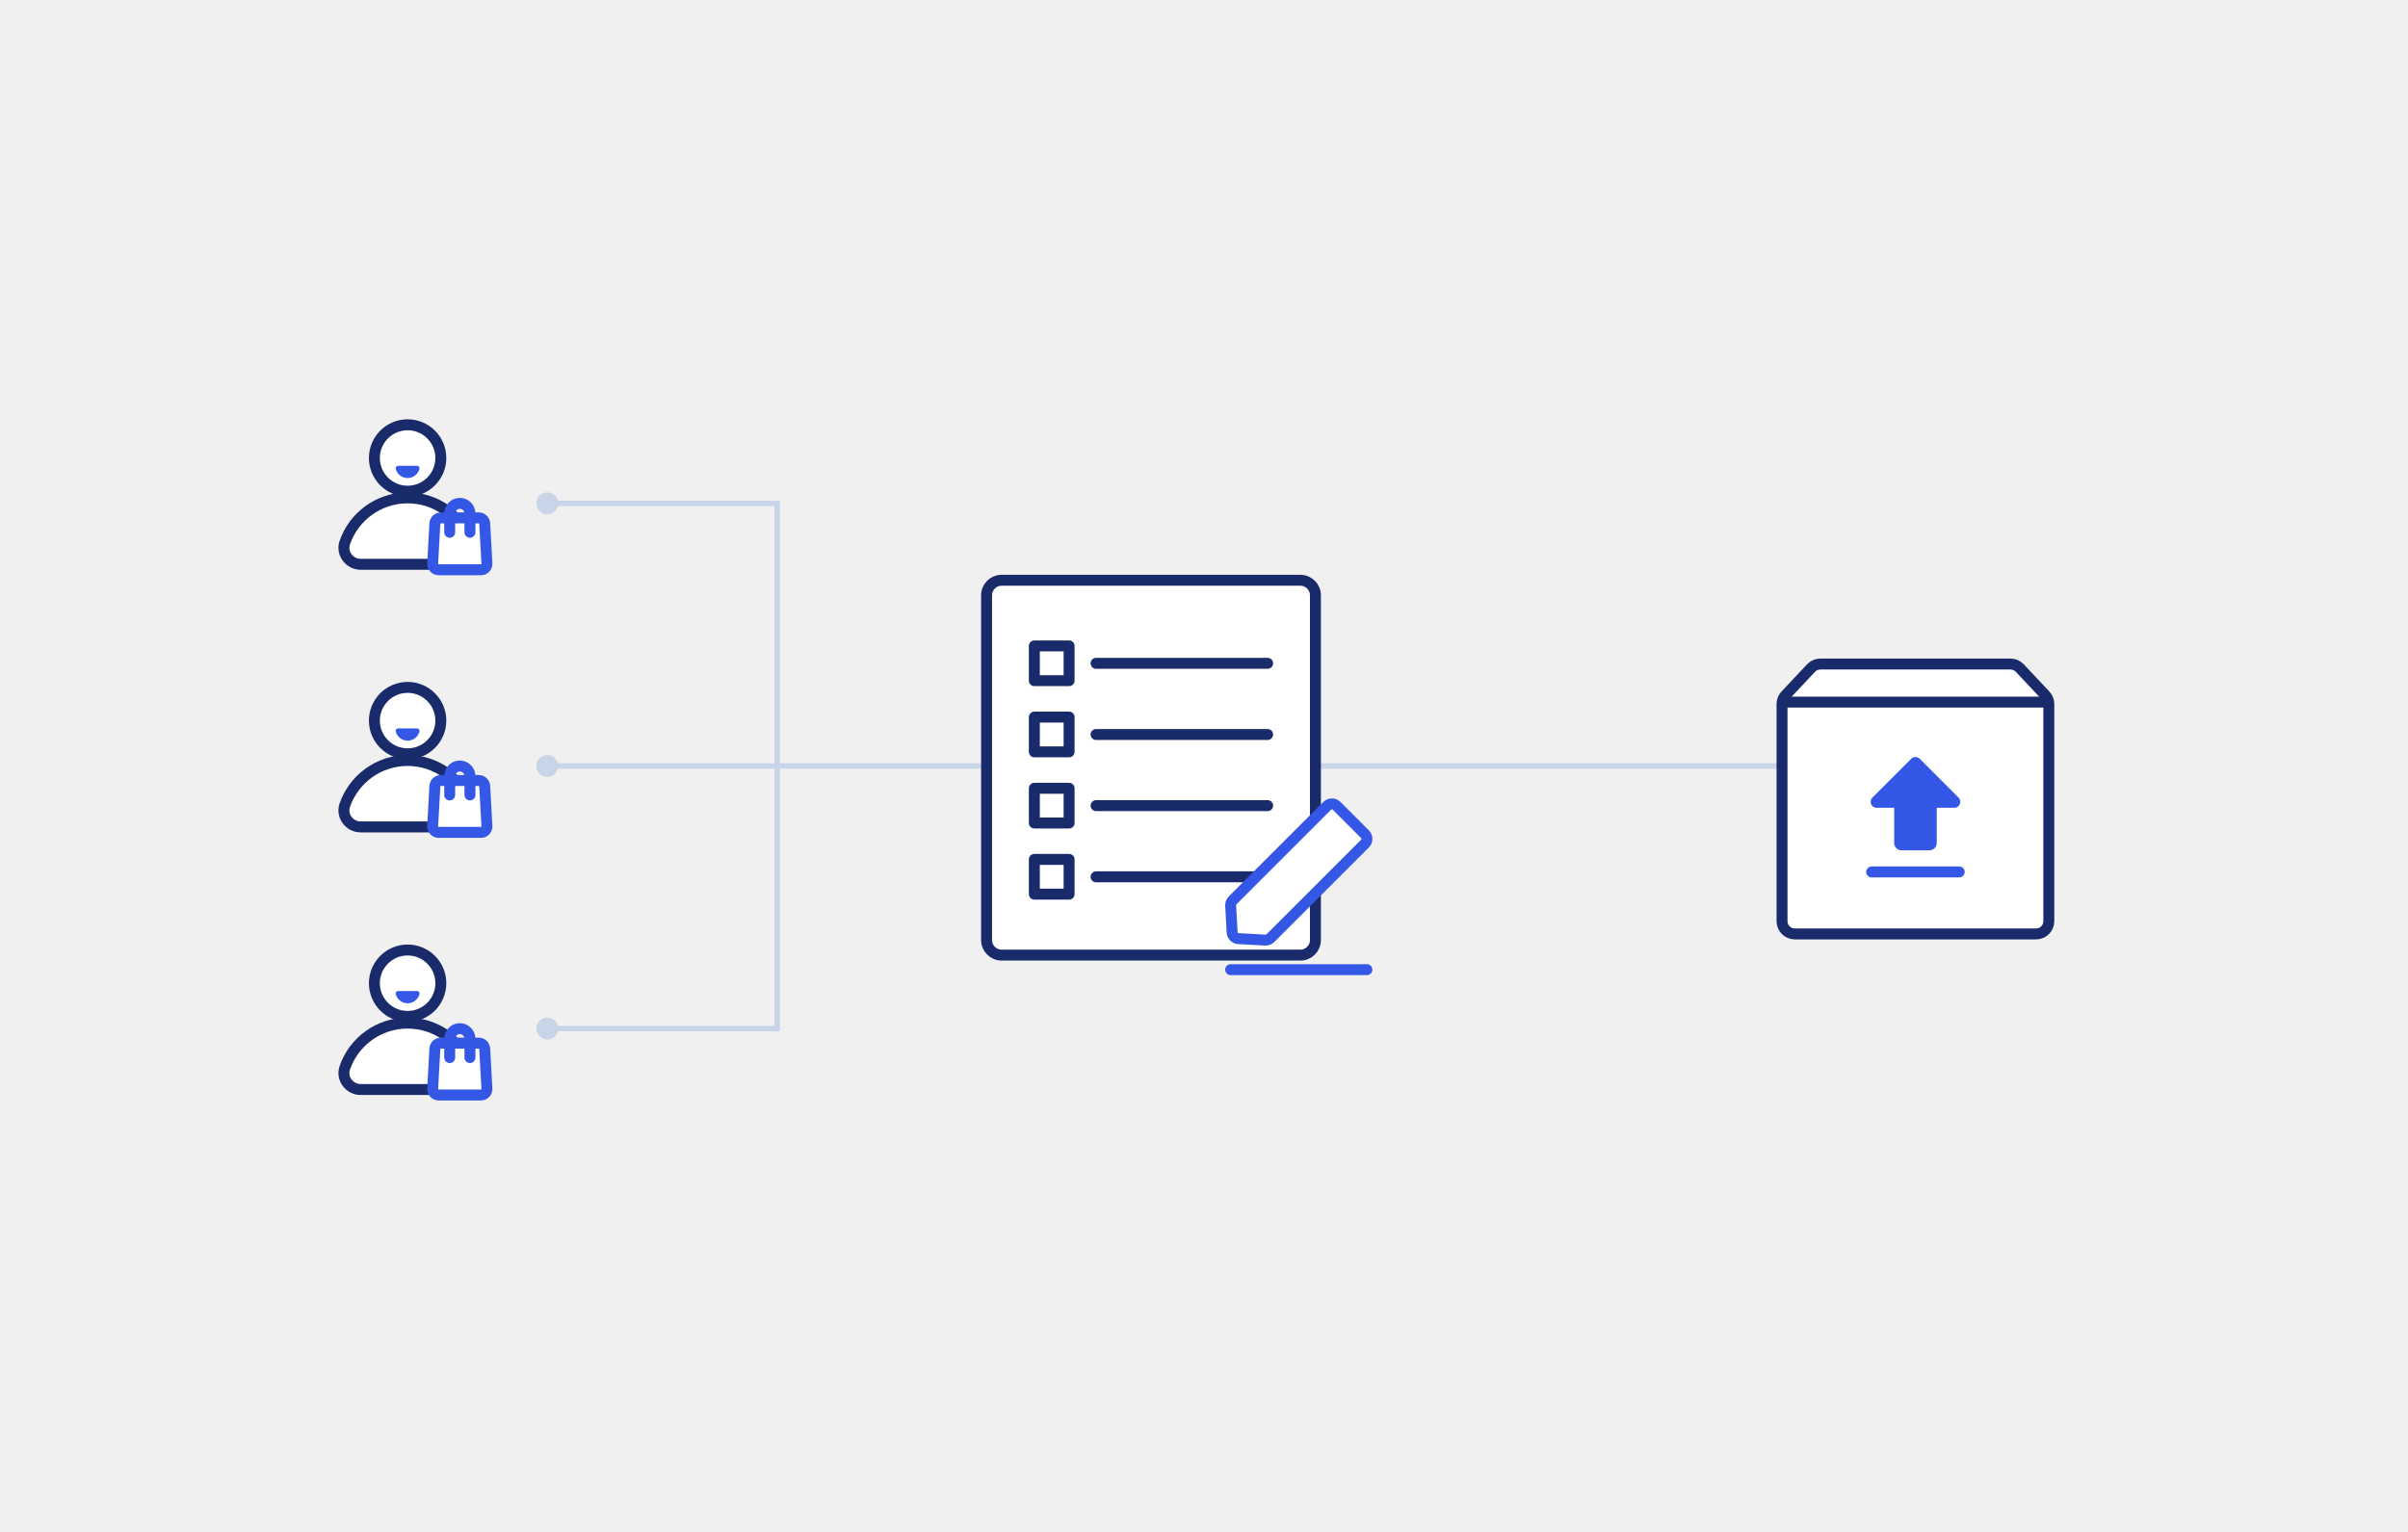
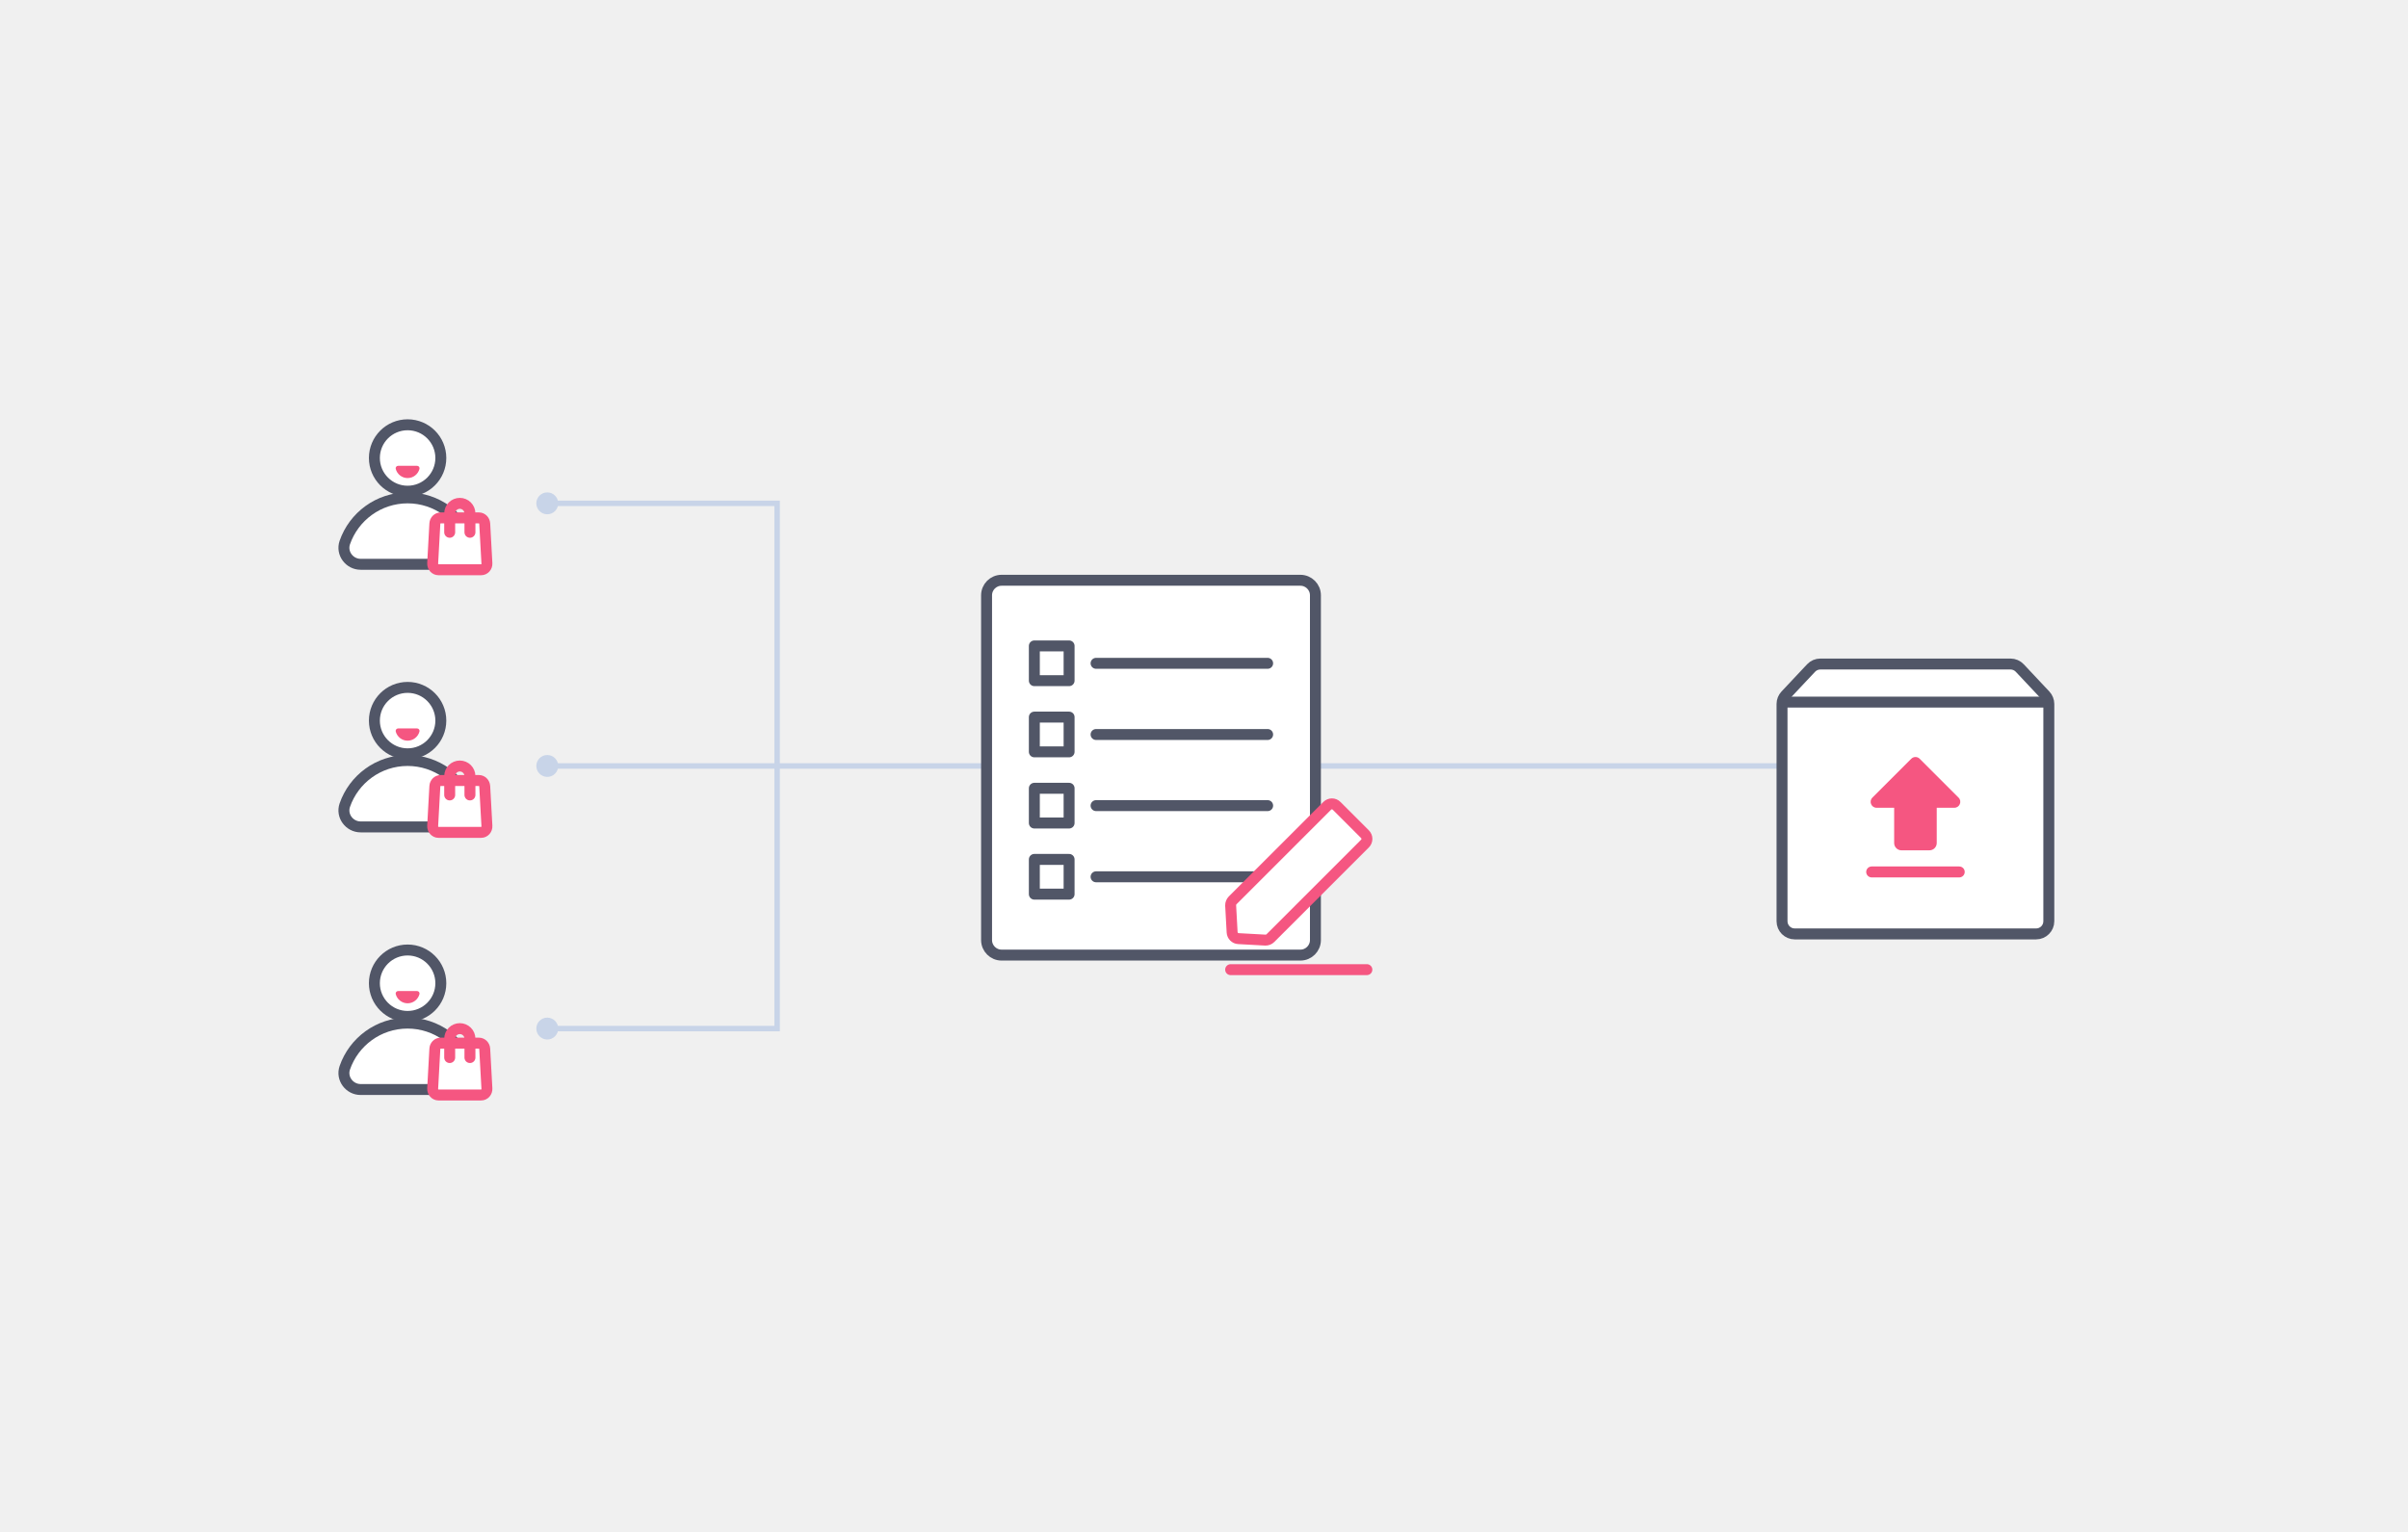
<svg xmlns="http://www.w3.org/2000/svg" width="440" height="280" viewBox="0 0 440 280" fill="none">
-   <path d="M74.48 89.78C77.832 89.78 80.55 87.062 80.55 83.71C80.55 80.358 77.832 77.64 74.48 77.64C71.128 77.64 68.41 80.358 68.41 83.71C68.41 87.062 71.128 89.78 74.48 89.78Z" fill="white" stroke="#1A2B6B" stroke-width="2" stroke-miterlimit="10" stroke-linecap="round" stroke-linejoin="round" />
-   <path d="M65.901 103.14C63.841 103.14 62.331 101.12 63.001 99.17C64.651 94.41 69.171 91 74.481 91C79.791 91 84.311 94.41 85.951 99.17C86.621 101.12 85.111 103.14 83.051 103.14H65.901Z" fill="white" stroke="#1A2B6B" stroke-width="2" stroke-miterlimit="10" stroke-linecap="round" stroke-linejoin="round" />
-   <path d="M76.21 85.14C76.5 85.14 76.72 85.42 76.65 85.7C76.4 86.66 75.53 87.38 74.48 87.38C73.44 87.38 72.56 86.67 72.31 85.7C72.24 85.42 72.45 85.14 72.75 85.14H76.21Z" fill="#3457E5" />
-   <path d="M87.92 104.14H80.12C79.51 104.14 79.03 103.6 79.06 102.96L79.46 95.71C79.49 95.12 79.96 94.66 80.52 94.66H87.51C88.07 94.66 88.53 95.12 88.57 95.71L88.97 102.96C89.01 103.6 88.53 104.14 87.92 104.14Z" fill="white" stroke="#3457E5" stroke-width="2" stroke-miterlimit="10" stroke-linecap="round" stroke-linejoin="round" />
-   <path d="M85.87 97.29V93.85C85.87 92.83 85.04 92 84.02 92C83 92 82.17 92.83 82.17 93.85V97.29" stroke="#3457E5" stroke-width="2" stroke-miterlimit="10" stroke-linecap="round" stroke-linejoin="round" />
-   <path d="M74.48 185.78C77.832 185.78 80.55 183.062 80.55 179.71C80.55 176.358 77.832 173.64 74.48 173.64C71.128 173.64 68.41 176.358 68.41 179.71C68.41 183.062 71.128 185.78 74.48 185.78Z" fill="white" stroke="#1A2B6B" stroke-width="2" stroke-miterlimit="10" stroke-linecap="round" stroke-linejoin="round" />
-   <path d="M65.901 199.14C63.841 199.14 62.331 197.12 63.001 195.17C64.641 190.42 69.161 187 74.471 187C79.781 187 84.301 190.41 85.941 195.17C86.611 197.12 85.101 199.14 83.041 199.14H65.901Z" fill="white" stroke="#1A2B6B" stroke-width="2" stroke-miterlimit="10" stroke-linecap="round" stroke-linejoin="round" />
-   <path d="M76.21 181.14C76.5 181.14 76.72 181.42 76.65 181.7C76.4 182.66 75.53 183.38 74.48 183.38C73.44 183.38 72.56 182.67 72.31 181.7C72.24 181.42 72.45 181.14 72.75 181.14H76.21Z" fill="#3457E5" />
-   <path d="M87.92 200.14H80.12C79.51 200.14 79.03 199.6 79.06 198.96L79.46 191.71C79.49 191.12 79.96 190.66 80.52 190.66H87.51C88.07 190.66 88.53 191.12 88.57 191.71L88.97 198.96C89.01 199.6 88.53 200.14 87.92 200.14Z" fill="white" stroke="#3457E5" stroke-width="2" stroke-miterlimit="10" stroke-linecap="round" stroke-linejoin="round" />
-   <path d="M85.87 193.3V189.86C85.87 188.84 85.04 188.01 84.02 188.01C83 188.01 82.17 188.84 82.17 189.86V193.3" stroke="#3457E5" stroke-width="2" stroke-miterlimit="10" stroke-linecap="round" stroke-linejoin="round" />
+   <path d="M74.48 89.78C77.832 89.78 80.55 87.062 80.55 83.71C80.55 80.358 77.832 77.64 74.48 77.64C71.128 77.64 68.41 80.358 68.41 83.71C68.41 87.062 71.128 89.78 74.48 89.78Z" fill="white" stroke="#515667" stroke-width="2" stroke-miterlimit="10" stroke-linecap="round" stroke-linejoin="round" />
+   <path d="M65.901 103.14C63.841 103.14 62.331 101.12 63.001 99.17C64.651 94.41 69.171 91 74.481 91C79.791 91 84.311 94.41 85.951 99.17C86.621 101.12 85.111 103.14 83.051 103.14H65.901Z" fill="white" stroke="#515667" stroke-width="2" stroke-miterlimit="10" stroke-linecap="round" stroke-linejoin="round" />
+   <path d="M76.21 85.14C76.5 85.14 76.72 85.42 76.65 85.7C76.4 86.66 75.53 87.38 74.48 87.38C73.44 87.38 72.56 86.67 72.31 85.7C72.24 85.42 72.45 85.14 72.75 85.14H76.21Z" fill="#F55681" />
+   <path d="M87.92 104.14H80.12C79.51 104.14 79.03 103.6 79.06 102.96L79.46 95.71C79.49 95.12 79.96 94.66 80.52 94.66H87.51C88.07 94.66 88.53 95.12 88.57 95.71L88.97 102.96C89.01 103.6 88.53 104.14 87.92 104.14Z" fill="white" stroke="#F55681" stroke-width="2" stroke-miterlimit="10" stroke-linecap="round" stroke-linejoin="round" />
+   <path d="M85.87 97.29V93.85C85.87 92.83 85.04 92 84.02 92C83 92 82.17 92.83 82.17 93.85V97.29" stroke="#F55681" stroke-width="2" stroke-miterlimit="10" stroke-linecap="round" stroke-linejoin="round" />
+   <path d="M74.48 185.78C77.832 185.78 80.55 183.062 80.55 179.71C80.55 176.358 77.832 173.64 74.48 173.64C71.128 173.64 68.41 176.358 68.41 179.71C68.41 183.062 71.128 185.78 74.48 185.78Z" fill="white" stroke="#515667" stroke-width="2" stroke-miterlimit="10" stroke-linecap="round" stroke-linejoin="round" />
+   <path d="M65.901 199.14C63.841 199.14 62.331 197.12 63.001 195.17C64.641 190.42 69.161 187 74.471 187C79.781 187 84.301 190.41 85.941 195.17C86.611 197.12 85.101 199.14 83.041 199.14H65.901Z" fill="white" stroke="#515667" stroke-width="2" stroke-miterlimit="10" stroke-linecap="round" stroke-linejoin="round" />
+   <path d="M76.21 181.14C76.5 181.14 76.72 181.42 76.65 181.7C76.4 182.66 75.53 183.38 74.48 183.38C73.44 183.38 72.56 182.67 72.31 181.7C72.24 181.42 72.45 181.14 72.75 181.14H76.21Z" fill="#F55681" />
+   <path d="M87.92 200.14H80.12C79.51 200.14 79.03 199.6 79.06 198.96L79.46 191.71C79.49 191.12 79.96 190.66 80.52 190.66H87.51C88.07 190.66 88.53 191.12 88.57 191.71L88.97 198.96C89.01 199.6 88.53 200.14 87.92 200.14Z" fill="white" stroke="#F55681" stroke-width="2" stroke-miterlimit="10" stroke-linecap="round" stroke-linejoin="round" />
+   <path d="M85.87 193.3V189.86C85.87 188.84 85.04 188.01 84.02 188.01C83 188.01 82.17 188.84 82.17 189.86V193.3" stroke="#F55681" stroke-width="2" stroke-miterlimit="10" stroke-linecap="round" stroke-linejoin="round" />
  <path d="M100 92H142V188H100" stroke="#C8D4E8" />
  <path d="M100 140L335 140" stroke="#C8D4E8" />
-   <path d="M74.48 137.78C77.832 137.78 80.55 135.062 80.55 131.71C80.55 128.358 77.832 125.64 74.48 125.64C71.128 125.64 68.41 128.358 68.41 131.71C68.41 135.062 71.128 137.78 74.48 137.78Z" fill="white" stroke="#1A2B6B" stroke-width="2" stroke-miterlimit="10" stroke-linecap="round" stroke-linejoin="round" />
-   <path d="M65.901 151.14C63.841 151.14 62.331 149.12 63.001 147.17C64.641 142.42 69.161 139 74.471 139C79.781 139 84.301 142.41 85.941 147.17C86.611 149.12 85.101 151.14 83.041 151.14H65.901Z" fill="white" stroke="#1A2B6B" stroke-width="2" stroke-miterlimit="10" stroke-linecap="round" stroke-linejoin="round" />
-   <path d="M76.21 133.14C76.5 133.14 76.72 133.42 76.65 133.7C76.4 134.66 75.53 135.38 74.48 135.38C73.44 135.38 72.56 134.67 72.31 133.7C72.24 133.42 72.45 133.14 72.75 133.14H76.21Z" fill="#3457E5" />
-   <path d="M87.92 152.14H80.12C79.51 152.14 79.03 151.6 79.06 150.96L79.46 143.71C79.49 143.12 79.96 142.66 80.52 142.66H87.51C88.07 142.66 88.53 143.12 88.57 143.71L88.97 150.96C89.01 151.6 88.53 152.14 87.92 152.14Z" fill="white" stroke="#3457E5" stroke-width="2" stroke-miterlimit="10" stroke-linecap="round" stroke-linejoin="round" />
-   <path d="M85.87 145.3V141.86C85.87 140.84 85.04 140.01 84.02 140.01C83 140.01 82.17 140.84 82.17 141.86V145.3" stroke="#3457E5" stroke-width="2" stroke-miterlimit="10" stroke-linecap="round" stroke-linejoin="round" />
-   <path d="M237.61 174.57H183.02C181.5 174.57 180.27 173.34 180.27 171.82V108.81C180.27 107.29 181.5 106.06 183.02 106.06H237.61C239.13 106.06 240.36 107.29 240.36 108.81V171.82C240.36 173.34 239.13 174.57 237.61 174.57Z" fill="white" stroke="#1A2B6B" stroke-width="2" stroke-miterlimit="10" stroke-linecap="round" stroke-linejoin="round" />
-   <path d="M200.279 121.24H231.629" stroke="#1A2B6B" stroke-width="2" stroke-miterlimit="10" stroke-linecap="round" stroke-linejoin="round" />
-   <path d="M200.279 134.25H231.629" stroke="#1A2B6B" stroke-width="2" stroke-miterlimit="10" stroke-linecap="round" stroke-linejoin="round" />
-   <path d="M200.279 147.25H231.629" stroke="#1A2B6B" stroke-width="2" stroke-miterlimit="10" stroke-linecap="round" stroke-linejoin="round" />
-   <path d="M200.279 160.26H231.629" stroke="#1A2B6B" stroke-width="2" stroke-miterlimit="10" stroke-linecap="round" stroke-linejoin="round" />
-   <path d="M225.23 164.57L242.51 147.29C242.99 146.81 243.76 146.81 244.23 147.29L249.41 152.47C249.89 152.95 249.89 153.72 249.41 154.19L232.13 171.47C231.88 171.72 231.55 171.84 231.2 171.83L226.29 171.56C225.67 171.53 225.18 171.03 225.14 170.41L224.87 165.5C224.86 165.16 224.99 164.82 225.23 164.57Z" fill="white" stroke="#3457E5" stroke-width="2" stroke-miterlimit="10" stroke-linecap="round" stroke-linejoin="round" />
-   <path d="M224.869 177.23H249.759" stroke="#3457E5" stroke-width="2" stroke-miterlimit="10" stroke-linecap="round" stroke-linejoin="round" />
-   <path d="M195.35 118.06H189V124.41H195.35V118.06Z" stroke="#1A2B6B" stroke-width="2" stroke-miterlimit="10" stroke-linecap="round" stroke-linejoin="round" />
-   <path d="M195.35 131.07H189V137.42H195.35V131.07Z" stroke="#1A2B6B" stroke-width="2" stroke-miterlimit="10" stroke-linecap="round" stroke-linejoin="round" />
-   <path d="M195.35 144.08H189V150.43H195.35V144.08Z" stroke="#1A2B6B" stroke-width="2" stroke-miterlimit="10" stroke-linecap="round" stroke-linejoin="round" />
-   <path d="M195.35 157.08H189V163.43H195.35V157.08Z" stroke="#1A2B6B" stroke-width="2" stroke-miterlimit="10" stroke-linecap="round" stroke-linejoin="round" />
-   <path d="M367.369 121.37H332.619C331.979 121.37 331.369 121.63 330.929 122.1L326.249 127.08C325.849 127.51 325.619 128.08 325.619 128.67V168.38C325.619 169.66 326.659 170.7 327.939 170.7H372.049C373.329 170.7 374.369 169.66 374.369 168.38V128.67C374.369 128.08 374.139 127.51 373.739 127.08L369.059 122.1C368.619 121.63 368.009 121.37 367.369 121.37Z" fill="white" stroke="#1A2B6B" stroke-width="2" stroke-miterlimit="10" stroke-linecap="round" stroke-linejoin="round" />
-   <path d="M326.199 128.33H373.789" stroke="#1A2B6B" stroke-width="2" stroke-miterlimit="10" stroke-linecap="round" stroke-linejoin="round" />
-   <path d="M342.889 147.64H346.109V154.09C346.109 154.82 346.709 155.42 347.439 155.42H352.559C353.289 155.42 353.889 154.82 353.889 154.09V147.64H357.109C358.069 147.64 358.559 146.47 357.879 145.79L350.769 138.68C350.349 138.26 349.659 138.26 349.239 138.68L342.129 145.79C341.449 146.47 341.929 147.64 342.889 147.64Z" fill="#3457E5" />
-   <path d="M342 159.37H358" stroke="#3457E5" stroke-width="2" stroke-miterlimit="10" stroke-linecap="round" stroke-linejoin="round" />
+   <path d="M74.48 137.78C77.832 137.78 80.55 135.062 80.55 131.71C80.55 128.358 77.832 125.64 74.48 125.64C71.128 125.64 68.41 128.358 68.41 131.71C68.41 135.062 71.128 137.78 74.48 137.78Z" fill="white" stroke="#515667" stroke-width="2" stroke-miterlimit="10" stroke-linecap="round" stroke-linejoin="round" />
+   <path d="M65.901 151.14C63.841 151.14 62.331 149.12 63.001 147.17C64.641 142.42 69.161 139 74.471 139C79.781 139 84.301 142.41 85.941 147.17C86.611 149.12 85.101 151.14 83.041 151.14H65.901Z" fill="white" stroke="#515667" stroke-width="2" stroke-miterlimit="10" stroke-linecap="round" stroke-linejoin="round" />
+   <path d="M76.21 133.14C76.5 133.14 76.72 133.42 76.65 133.7C76.4 134.66 75.53 135.38 74.48 135.38C73.44 135.38 72.56 134.67 72.31 133.7C72.24 133.42 72.45 133.14 72.75 133.14H76.21Z" fill="#F55681" />
+   <path d="M87.92 152.14H80.12C79.51 152.14 79.03 151.6 79.06 150.96L79.46 143.71C79.49 143.12 79.96 142.66 80.52 142.66H87.51C88.07 142.66 88.53 143.12 88.57 143.71L88.97 150.96C89.01 151.6 88.53 152.14 87.92 152.14Z" fill="white" stroke="#F55681" stroke-width="2" stroke-miterlimit="10" stroke-linecap="round" stroke-linejoin="round" />
+   <path d="M85.87 145.3V141.86C85.87 140.84 85.04 140.01 84.02 140.01C83 140.01 82.17 140.84 82.17 141.86V145.3" stroke="#F55681" stroke-width="2" stroke-miterlimit="10" stroke-linecap="round" stroke-linejoin="round" />
+   <path d="M237.61 174.57H183.02C181.5 174.57 180.27 173.34 180.27 171.82V108.81C180.27 107.29 181.5 106.06 183.02 106.06H237.61C239.13 106.06 240.36 107.29 240.36 108.81V171.82C240.36 173.34 239.13 174.57 237.61 174.57Z" fill="white" stroke="#515667" stroke-width="2" stroke-miterlimit="10" stroke-linecap="round" stroke-linejoin="round" />
+   <path d="M200.279 121.24H231.629" stroke="#515667" stroke-width="2" stroke-miterlimit="10" stroke-linecap="round" stroke-linejoin="round" />
+   <path d="M200.279 134.25H231.629" stroke="#515667" stroke-width="2" stroke-miterlimit="10" stroke-linecap="round" stroke-linejoin="round" />
+   <path d="M200.279 147.25H231.629" stroke="#515667" stroke-width="2" stroke-miterlimit="10" stroke-linecap="round" stroke-linejoin="round" />
+   <path d="M200.279 160.26H231.629" stroke="#515667" stroke-width="2" stroke-miterlimit="10" stroke-linecap="round" stroke-linejoin="round" />
+   <path d="M225.23 164.57L242.51 147.29C242.99 146.81 243.76 146.81 244.23 147.29L249.41 152.47C249.89 152.95 249.89 153.72 249.41 154.19L232.13 171.47C231.88 171.72 231.55 171.84 231.2 171.83L226.29 171.56C225.67 171.53 225.18 171.03 225.14 170.41L224.87 165.5C224.86 165.16 224.99 164.82 225.23 164.57Z" fill="white" stroke="#F55681" stroke-width="2" stroke-miterlimit="10" stroke-linecap="round" stroke-linejoin="round" />
+   <path d="M224.869 177.23H249.759" stroke="#F55681" stroke-width="2" stroke-miterlimit="10" stroke-linecap="round" stroke-linejoin="round" />
+   <path d="M195.35 118.06H189V124.41H195.35V118.06Z" stroke="#515667" stroke-width="2" stroke-miterlimit="10" stroke-linecap="round" stroke-linejoin="round" />
+   <path d="M195.35 131.07H189V137.42H195.35V131.07Z" stroke="#515667" stroke-width="2" stroke-miterlimit="10" stroke-linecap="round" stroke-linejoin="round" />
+   <path d="M195.35 144.08H189V150.43H195.35V144.08Z" stroke="#515667" stroke-width="2" stroke-miterlimit="10" stroke-linecap="round" stroke-linejoin="round" />
+   <path d="M195.35 157.08H189V163.43H195.35V157.08Z" stroke="#515667" stroke-width="2" stroke-miterlimit="10" stroke-linecap="round" stroke-linejoin="round" />
+   <path d="M367.369 121.37H332.619C331.979 121.37 331.369 121.63 330.929 122.1L326.249 127.08C325.849 127.51 325.619 128.08 325.619 128.67V168.38C325.619 169.66 326.659 170.7 327.939 170.7H372.049C373.329 170.7 374.369 169.66 374.369 168.38V128.67C374.369 128.08 374.139 127.51 373.739 127.08L369.059 122.1C368.619 121.63 368.009 121.37 367.369 121.37Z" fill="white" stroke="#515667" stroke-width="2" stroke-miterlimit="10" stroke-linecap="round" stroke-linejoin="round" />
+   <path d="M326.199 128.33H373.789" stroke="#515667" stroke-width="2" stroke-miterlimit="10" stroke-linecap="round" stroke-linejoin="round" />
+   <path d="M342.889 147.64H346.109V154.09C346.109 154.82 346.709 155.42 347.439 155.42H352.559C353.289 155.42 353.889 154.82 353.889 154.09V147.64H357.109C358.069 147.64 358.559 146.47 357.879 145.79L350.769 138.68C350.349 138.26 349.659 138.26 349.239 138.68L342.129 145.79C341.449 146.47 341.929 147.64 342.889 147.64Z" fill="#F55681" />
+   <path d="M342 159.37H358" stroke="#F55681" stroke-width="2" stroke-miterlimit="10" stroke-linecap="round" stroke-linejoin="round" />
  <circle cx="100" cy="140" r="2" fill="#C8D4E8" />
  <circle cx="100" cy="92" r="2" fill="#C8D4E8" />
  <circle cx="100" cy="188" r="2" fill="#C8D4E8" />
</svg>
